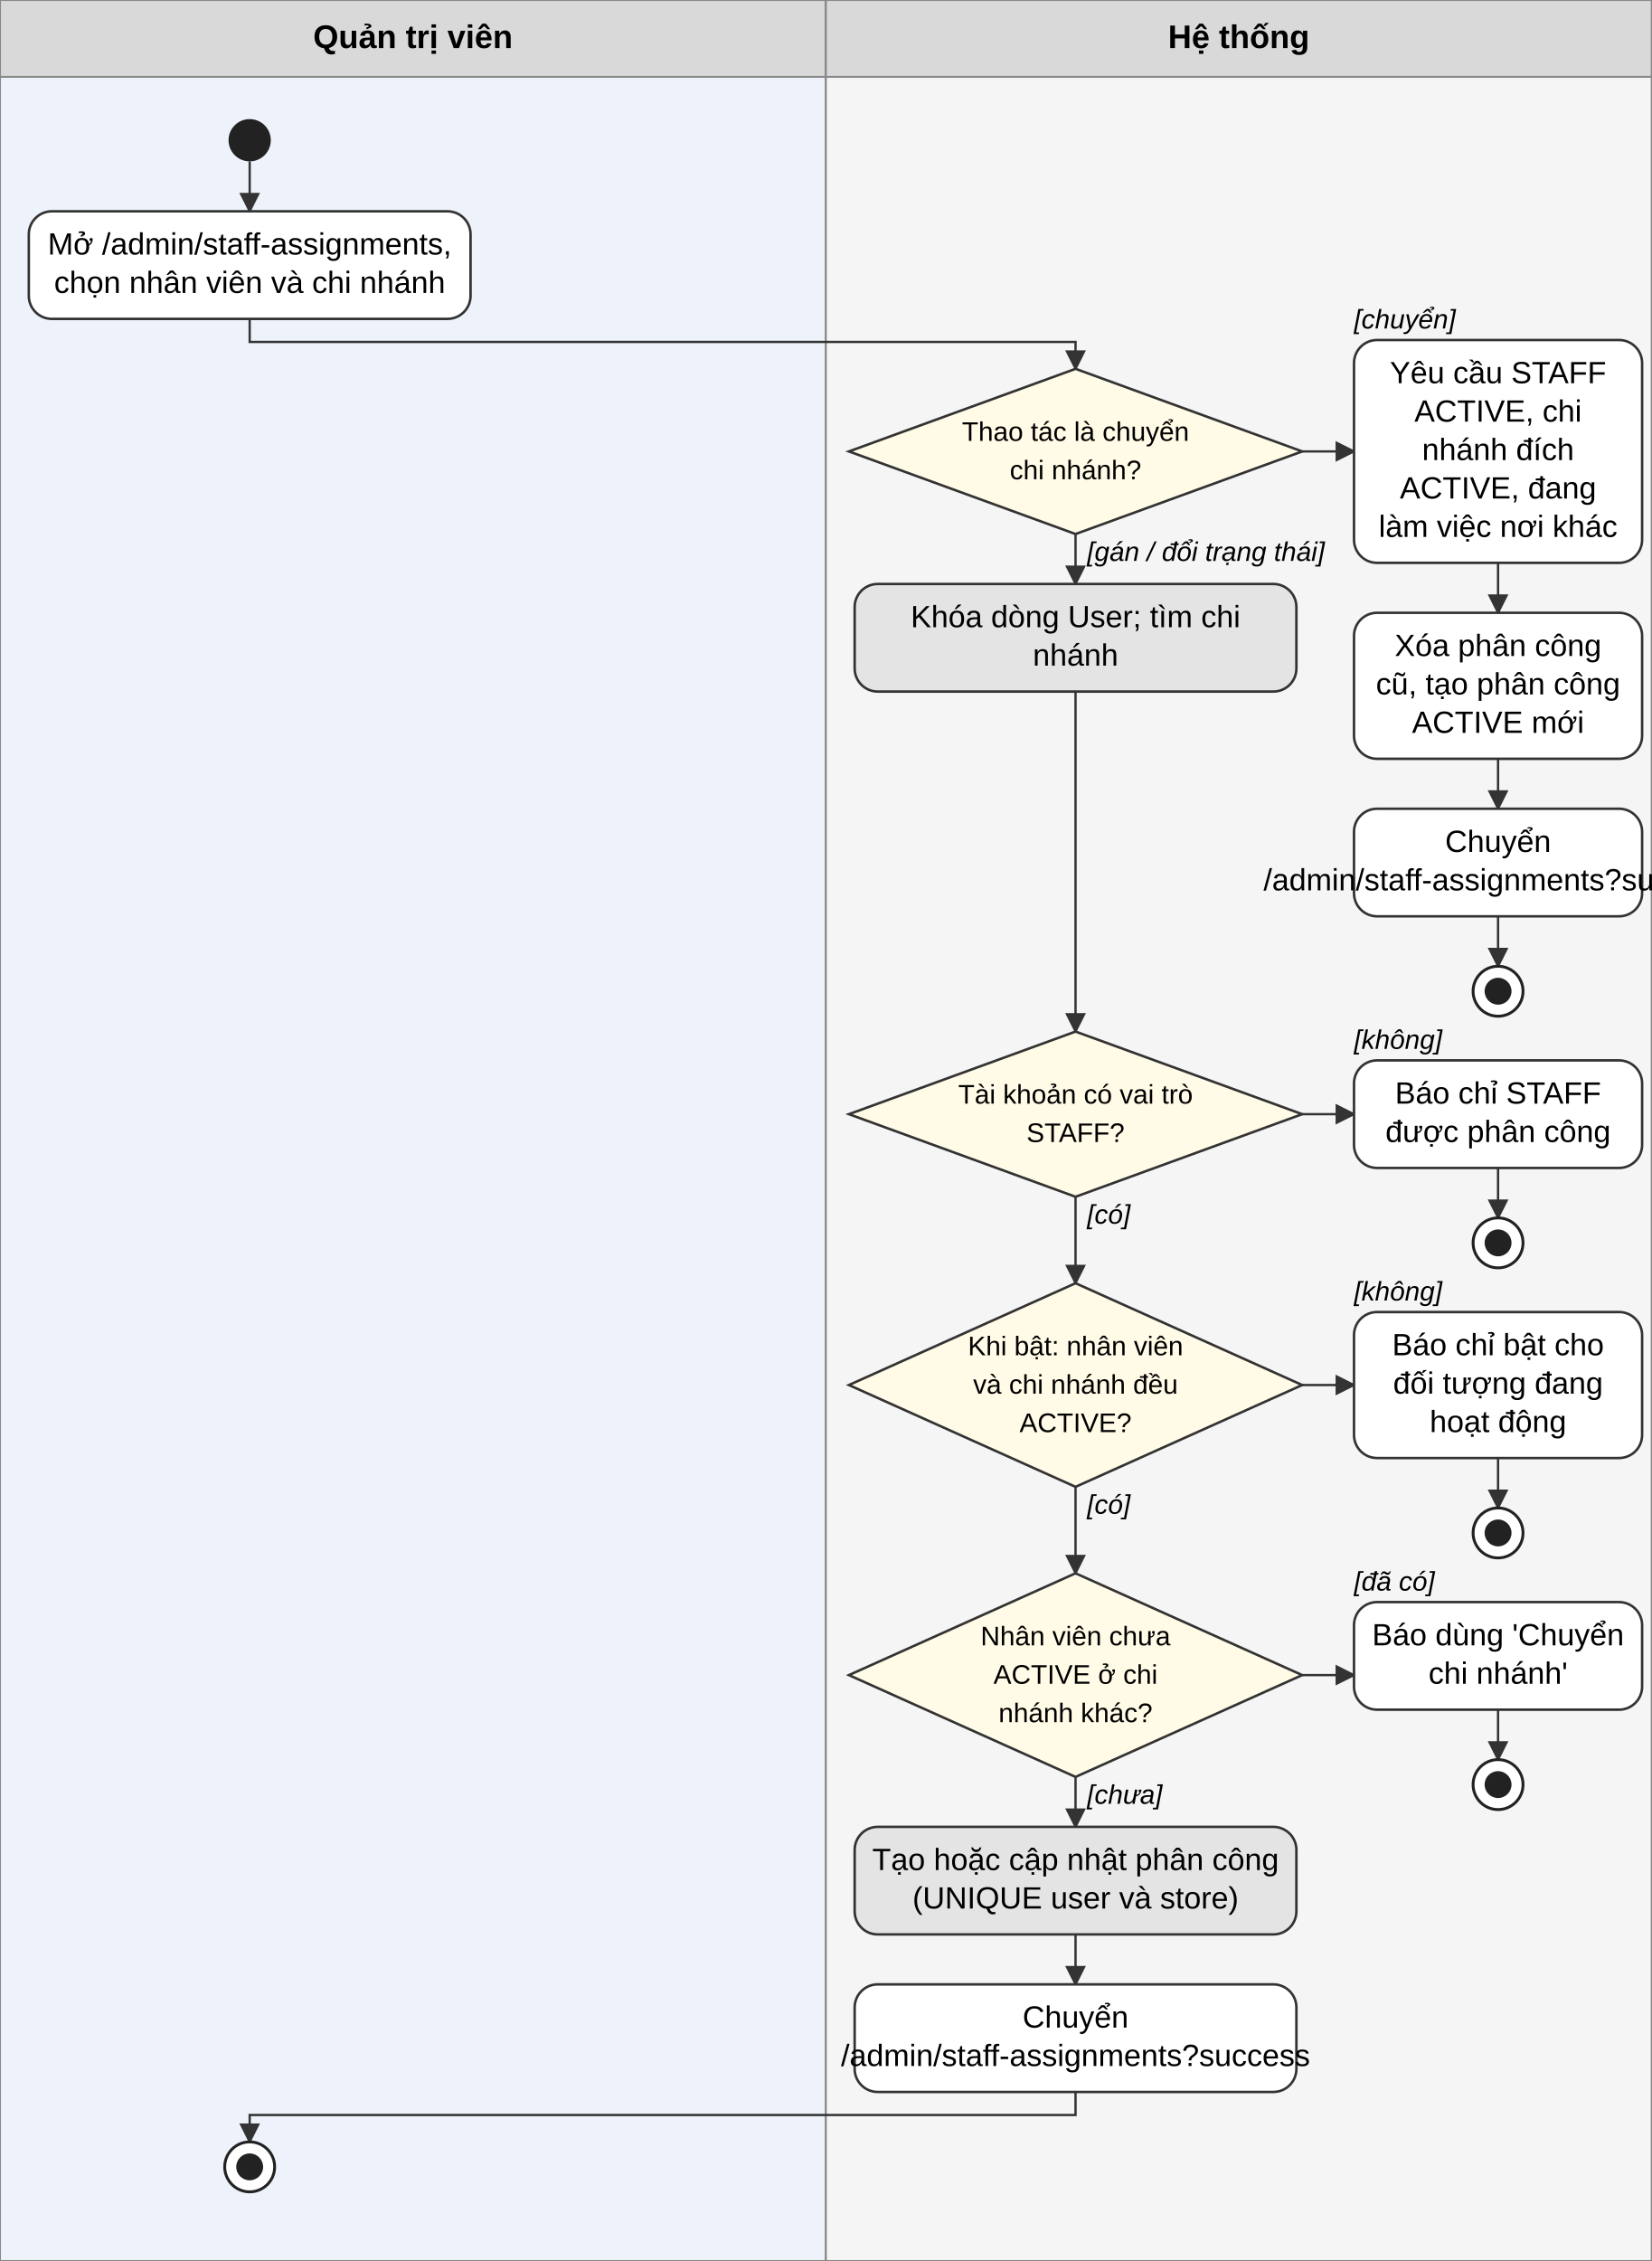
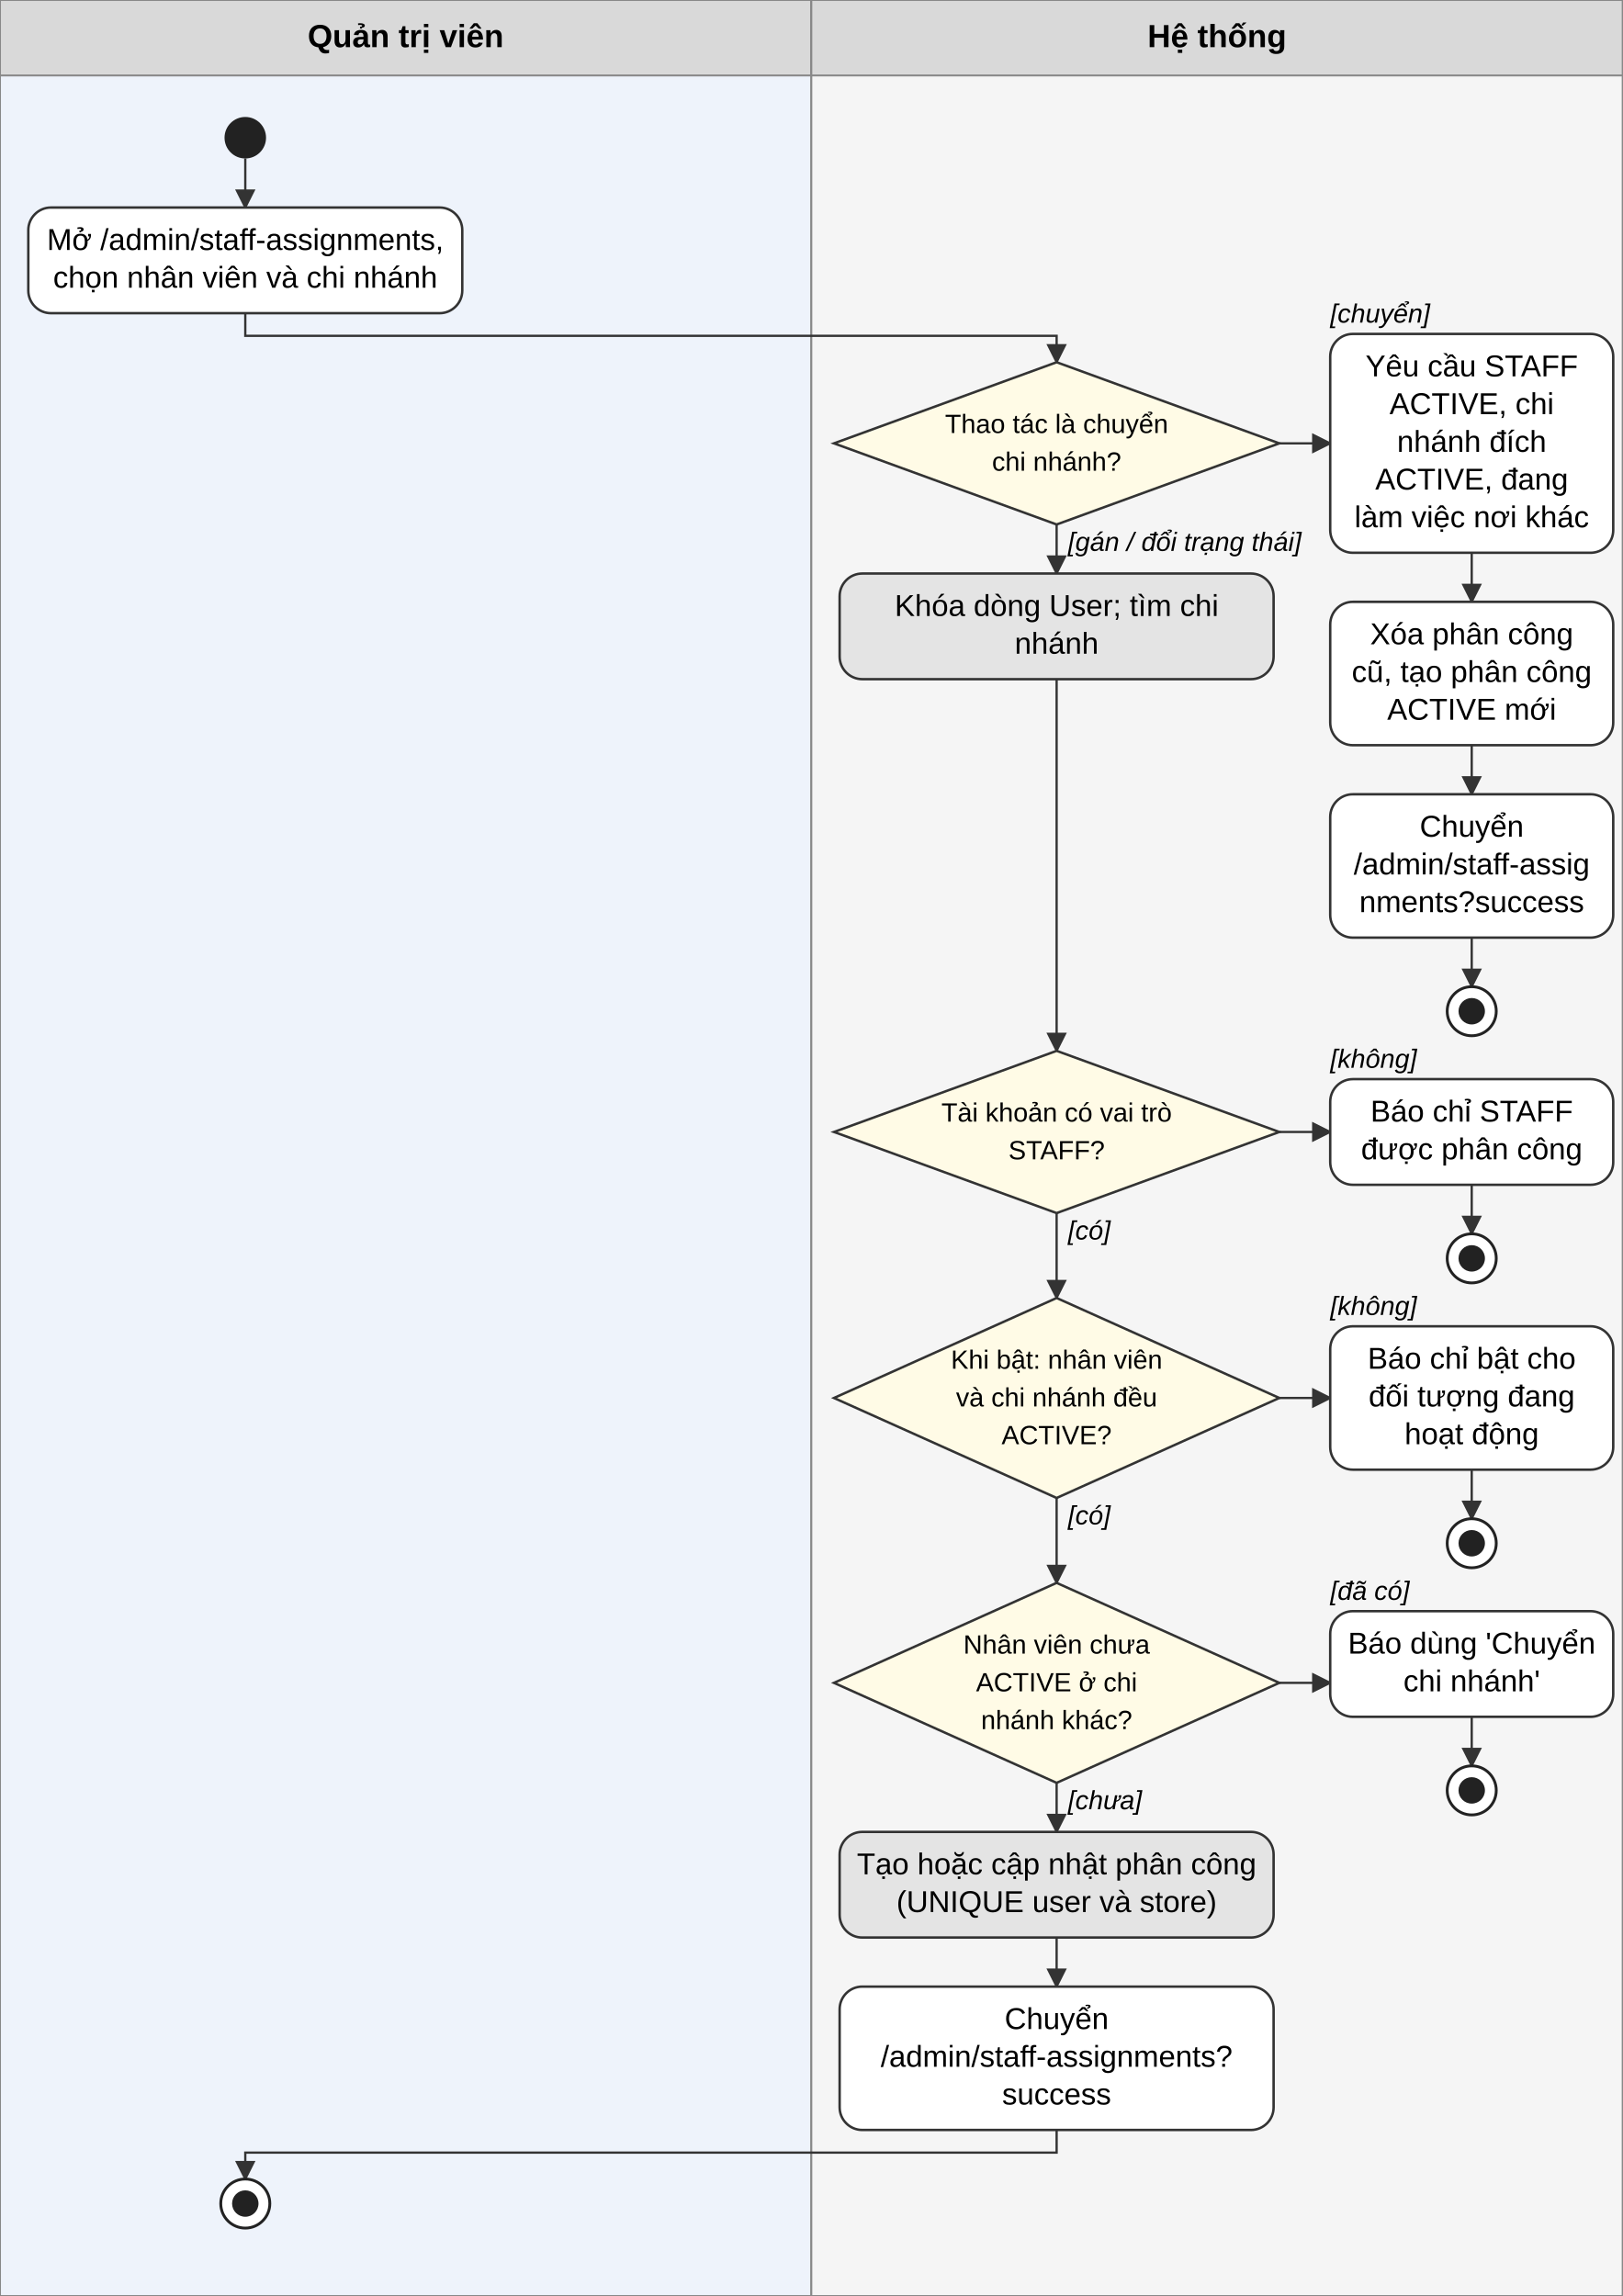
- <svg xmlns="http://www.w3.org/2000/svg" width="860" height="1177.0" viewBox="0 0 860 1177.0" font-family="Arial, Helvetica, sans-serif" font-size="16">
+ <svg xmlns="http://www.w3.org/2000/svg" width="860" height="1217.0" viewBox="0 0 860 1217.0" font-family="Arial, Helvetica, sans-serif" font-size="16">
  <defs>
    <marker id="a" markerWidth="9" markerHeight="9" refX="8" refY="4.5" orient="auto">
      <path d="M0,0 L9,4.5 L0,9 z" fill="#333" />
    </marker>
  </defs>
-   <rect width="860" height="1177.0" fill="#fff" />
-   <rect x="0" y="0" width="430" height="1177.0" fill="#eef3fb" stroke="#888" stroke-width="1" />
+   <rect width="860" height="1217.0" fill="#fff" />
+   <rect x="0" y="0" width="430" height="1217.0" fill="#eef3fb" stroke="#888" stroke-width="1" />
  <rect x="0" y="0" width="430" height="40" fill="#d9d9d9" stroke="#888" />
  <text x="215.0" y="25.0" text-anchor="middle" font-weight="bold" font-size="17">Quản trị viên</text>
-   <rect x="430" y="0" width="430" height="1177.0" fill="#f5f5f5" stroke="#888" stroke-width="1" />
+   <rect x="430" y="0" width="430" height="1217.0" fill="#f5f5f5" stroke="#888" stroke-width="1" />
  <rect x="430" y="0" width="430" height="40" fill="#d9d9d9" stroke="#888" />
  <text x="645.0" y="25.0" text-anchor="middle" font-weight="bold" font-size="17">Hệ thống</text>
  <polyline points="130,84 130,110" fill="none" stroke="#333" stroke-width="1.2" marker-end="url(#a)" />
  <polyline points="130,166 130,178 560,178 560,192" fill="none" stroke="#333" stroke-width="1.2" marker-end="url(#a)" />
  <polyline points="678,235.0 705.0,235.0" fill="none" stroke="#333" stroke-width="1.2" marker-end="url(#a)" />
  <polyline points="780,293.0 780,319.0" fill="none" stroke="#333" stroke-width="1.2" marker-end="url(#a)" />
  <polyline points="780,395.0 780,421.0" fill="none" stroke="#333" stroke-width="1.2" marker-end="url(#a)" />
-   <polyline points="780,477.0 780,503.0" fill="none" stroke="#333" stroke-width="1.2" marker-end="url(#a)" />
+   <polyline points="780,497.0 780,523.0" fill="none" stroke="#333" stroke-width="1.2" marker-end="url(#a)" />
  <polyline points="560,278 560,304" fill="none" stroke="#333" stroke-width="1.2" marker-end="url(#a)" />
-   <polyline points="560,360 560,537.0" fill="none" stroke="#333" stroke-width="1.2" marker-end="url(#a)" />
-   <polyline points="678,580.0 705.0,580.0" fill="none" stroke="#333" stroke-width="1.2" marker-end="url(#a)" />
-   <polyline points="780,608.0 780,634.0" fill="none" stroke="#333" stroke-width="1.2" marker-end="url(#a)" />
-   <polyline points="560,623.0 560,668.0" fill="none" stroke="#333" stroke-width="1.2" marker-end="url(#a)" />
-   <polyline points="678,721.0 705.0,721.0" fill="none" stroke="#333" stroke-width="1.2" marker-end="url(#a)" />
-   <polyline points="780,759.0 780,785.0" fill="none" stroke="#333" stroke-width="1.2" marker-end="url(#a)" />
-   <polyline points="560,774.0 560,819.0" fill="none" stroke="#333" stroke-width="1.2" marker-end="url(#a)" />
-   <polyline points="678,872.0 705.0,872.0" fill="none" stroke="#333" stroke-width="1.2" marker-end="url(#a)" />
-   <polyline points="780,890.0 780,916.0" fill="none" stroke="#333" stroke-width="1.2" marker-end="url(#a)" />
-   <polyline points="560,925.0 560,951.0" fill="none" stroke="#333" stroke-width="1.2" marker-end="url(#a)" />
-   <polyline points="560,1007.0 560,1033.0" fill="none" stroke="#333" stroke-width="1.2" marker-end="url(#a)" />
-   <polyline points="560,1089.0 560,1101.0 130,1101.0 130,1115.0" fill="none" stroke="#333" stroke-width="1.2" marker-end="url(#a)" />
+   <polyline points="560,360 560,557.0" fill="none" stroke="#333" stroke-width="1.2" marker-end="url(#a)" />
+   <polyline points="678,600.0 705.0,600.0" fill="none" stroke="#333" stroke-width="1.2" marker-end="url(#a)" />
+   <polyline points="780,628.0 780,654.0" fill="none" stroke="#333" stroke-width="1.2" marker-end="url(#a)" />
+   <polyline points="560,643.0 560,688.0" fill="none" stroke="#333" stroke-width="1.2" marker-end="url(#a)" />
+   <polyline points="678,741.0 705.0,741.0" fill="none" stroke="#333" stroke-width="1.2" marker-end="url(#a)" />
+   <polyline points="780,779.0 780,805.0" fill="none" stroke="#333" stroke-width="1.2" marker-end="url(#a)" />
+   <polyline points="560,794.0 560,839.0" fill="none" stroke="#333" stroke-width="1.2" marker-end="url(#a)" />
+   <polyline points="678,892.0 705.0,892.0" fill="none" stroke="#333" stroke-width="1.2" marker-end="url(#a)" />
+   <polyline points="780,910.0 780,936.0" fill="none" stroke="#333" stroke-width="1.2" marker-end="url(#a)" />
+   <polyline points="560,945.0 560,971.0" fill="none" stroke="#333" stroke-width="1.2" marker-end="url(#a)" />
+   <polyline points="560,1027.0 560,1053.0" fill="none" stroke="#333" stroke-width="1.2" marker-end="url(#a)" />
+   <polyline points="560,1129.0 560,1141.0 130,1141.0 130,1155.0" fill="none" stroke="#333" stroke-width="1.2" marker-end="url(#a)" />
  <circle cx="130" cy="73" r="11" fill="#222" />
  <rect x="15.0" y="110" width="230" height="56" rx="12" fill="#ffffff" stroke="#333" stroke-width="1.3" />
  <text x="130" y="132.5" text-anchor="middle">Mở /admin/staff-assignments,</text>
  <text x="130" y="152.5" text-anchor="middle">chọn nhân viên và chi nhánh</text>
  <polygon points="560,192 678,235.0 560,278 442,235.0" fill="#fffbe6" stroke="#333" stroke-width="1.3" />
  <text x="560" y="229.5" text-anchor="middle" font-size="14">Thao tác là chuyển</text>
  <text x="560" y="249.5" text-anchor="middle" font-size="14">chi nhánh?</text>
  <text x="705.0" y="171.0" font-size="14" font-style="italic">[chuyển]</text>
  <rect x="705.0" y="177.0" width="150" height="116" rx="12" fill="#ffffff" stroke="#333" stroke-width="1.3" />
  <text x="780" y="199.5" text-anchor="middle">Yêu cầu STAFF</text>
  <text x="780" y="219.5" text-anchor="middle">ACTIVE, chi</text>
  <text x="780" y="239.5" text-anchor="middle">nhánh đích</text>
  <text x="780" y="259.5" text-anchor="middle">ACTIVE, đang</text>
  <text x="780" y="279.5" text-anchor="middle">làm việc nơi khác</text>
  <rect x="705.0" y="319.0" width="150" height="76" rx="12" fill="#ffffff" stroke="#333" stroke-width="1.3" />
  <text x="780" y="341.5" text-anchor="middle">Xóa phân công</text>
  <text x="780" y="361.5" text-anchor="middle">cũ, tạo phân công</text>
  <text x="780" y="381.5" text-anchor="middle">ACTIVE mới</text>
-   <rect x="705.0" y="421.0" width="150" height="56" rx="12" fill="#ffffff" stroke="#333" stroke-width="1.3" />
+   <rect x="705.0" y="421.0" width="150" height="76" rx="12" fill="#ffffff" stroke="#333" stroke-width="1.3" />
  <text x="780" y="443.5" text-anchor="middle">Chuyển</text>
-   <text x="780" y="463.5" text-anchor="middle">/admin/staff-assignments?success</text>
-   <circle cx="780" cy="516.0" r="13" fill="#fff" stroke="#222" stroke-width="1.5" />
-   <circle cx="780" cy="516.0" r="7" fill="#222" />
+   <text x="780" y="463.5" text-anchor="middle">/admin/staff-assig</text>
+   <text x="780" y="483.5" text-anchor="middle">nments?success</text>
+   <circle cx="780" cy="536.0" r="13" fill="#fff" stroke="#222" stroke-width="1.5" />
+   <circle cx="780" cy="536.0" r="7" fill="#222" />
  <text x="566" y="292" font-size="14" font-style="italic">[gán / đổi trạng thái]</text>
  <rect x="445.0" y="304" width="230" height="56" rx="12" fill="#e4e4e4" stroke="#333" stroke-width="1.3" />
  <text x="560" y="326.5" text-anchor="middle">Khóa dòng User; tìm chi</text>
  <text x="560" y="346.5" text-anchor="middle">nhánh</text>
-   <polygon points="560,537.0 678,580.0 560,623.0 442,580.0" fill="#fffbe6" stroke="#333" stroke-width="1.3" />
-   <text x="560" y="574.5" text-anchor="middle" font-size="14">Tài khoản có vai trò</text>
-   <text x="560" y="594.5" text-anchor="middle" font-size="14">STAFF?</text>
-   <text x="705.0" y="546.0" font-size="14" font-style="italic">[không]</text>
-   <rect x="705.0" y="552.0" width="150" height="56" rx="12" fill="#ffffff" stroke="#333" stroke-width="1.3" />
-   <text x="780" y="574.5" text-anchor="middle">Báo chỉ STAFF</text>
-   <text x="780" y="594.5" text-anchor="middle">được phân công</text>
-   <circle cx="780" cy="647.0" r="13" fill="#fff" stroke="#222" stroke-width="1.5" />
-   <circle cx="780" cy="647.0" r="7" fill="#222" />
-   <text x="566" y="637.0" font-size="14" font-style="italic">[có]</text>
-   <polygon points="560,668.0 678,721.0 560,774.0 442,721.0" fill="#fffbe6" stroke="#333" stroke-width="1.3" />
-   <text x="560" y="705.5" text-anchor="middle" font-size="14">Khi bật: nhân viên</text>
-   <text x="560" y="725.5" text-anchor="middle" font-size="14">và chi nhánh đều</text>
-   <text x="560" y="745.5" text-anchor="middle" font-size="14">ACTIVE?</text>
-   <text x="705.0" y="677.0" font-size="14" font-style="italic">[không]</text>
-   <rect x="705.0" y="683.0" width="150" height="76" rx="12" fill="#ffffff" stroke="#333" stroke-width="1.3" />
-   <text x="780" y="705.5" text-anchor="middle">Báo chỉ bật cho</text>
-   <text x="780" y="725.5" text-anchor="middle">đối tượng đang</text>
-   <text x="780" y="745.5" text-anchor="middle">hoạt động</text>
-   <circle cx="780" cy="798.0" r="13" fill="#fff" stroke="#222" stroke-width="1.5" />
-   <circle cx="780" cy="798.0" r="7" fill="#222" />
-   <text x="566" y="788.0" font-size="14" font-style="italic">[có]</text>
-   <polygon points="560,819.0 678,872.0 560,925.0 442,872.0" fill="#fffbe6" stroke="#333" stroke-width="1.3" />
-   <text x="560" y="856.5" text-anchor="middle" font-size="14">Nhân viên chưa</text>
-   <text x="560" y="876.5" text-anchor="middle" font-size="14">ACTIVE ở chi</text>
-   <text x="560" y="896.5" text-anchor="middle" font-size="14">nhánh khác?</text>
-   <text x="705.0" y="828.0" font-size="14" font-style="italic">[đã có]</text>
-   <rect x="705.0" y="834.0" width="150" height="56" rx="12" fill="#ffffff" stroke="#333" stroke-width="1.3" />
-   <text x="780" y="856.5" text-anchor="middle">Báo dùng 'Chuyển</text>
-   <text x="780" y="876.5" text-anchor="middle">chi nhánh'</text>
-   <circle cx="780" cy="929.0" r="13" fill="#fff" stroke="#222" stroke-width="1.5" />
-   <circle cx="780" cy="929.0" r="7" fill="#222" />
-   <text x="566" y="939.0" font-size="14" font-style="italic">[chưa]</text>
-   <rect x="445.0" y="951.0" width="230" height="56" rx="12" fill="#e4e4e4" stroke="#333" stroke-width="1.3" />
-   <text x="560" y="973.5" text-anchor="middle">Tạo hoặc cập nhật phân công</text>
-   <text x="560" y="993.5" text-anchor="middle">(UNIQUE user và store)</text>
-   <rect x="445.0" y="1033.0" width="230" height="56" rx="12" fill="#ffffff" stroke="#333" stroke-width="1.3" />
-   <text x="560" y="1055.5" text-anchor="middle">Chuyển</text>
-   <text x="560" y="1075.5" text-anchor="middle">/admin/staff-assignments?success</text>
-   <circle cx="130" cy="1128.0" r="13" fill="#fff" stroke="#222" stroke-width="1.5" />
-   <circle cx="130" cy="1128.0" r="7" fill="#222" />
+   <polygon points="560,557.0 678,600.0 560,643.0 442,600.0" fill="#fffbe6" stroke="#333" stroke-width="1.3" />
+   <text x="560" y="594.5" text-anchor="middle" font-size="14">Tài khoản có vai trò</text>
+   <text x="560" y="614.5" text-anchor="middle" font-size="14">STAFF?</text>
+   <text x="705.0" y="566.0" font-size="14" font-style="italic">[không]</text>
+   <rect x="705.0" y="572.0" width="150" height="56" rx="12" fill="#ffffff" stroke="#333" stroke-width="1.3" />
+   <text x="780" y="594.5" text-anchor="middle">Báo chỉ STAFF</text>
+   <text x="780" y="614.5" text-anchor="middle">được phân công</text>
+   <circle cx="780" cy="667.0" r="13" fill="#fff" stroke="#222" stroke-width="1.5" />
+   <circle cx="780" cy="667.0" r="7" fill="#222" />
+   <text x="566" y="657.0" font-size="14" font-style="italic">[có]</text>
+   <polygon points="560,688.0 678,741.0 560,794.0 442,741.0" fill="#fffbe6" stroke="#333" stroke-width="1.3" />
+   <text x="560" y="725.5" text-anchor="middle" font-size="14">Khi bật: nhân viên</text>
+   <text x="560" y="745.5" text-anchor="middle" font-size="14">và chi nhánh đều</text>
+   <text x="560" y="765.5" text-anchor="middle" font-size="14">ACTIVE?</text>
+   <text x="705.0" y="697.0" font-size="14" font-style="italic">[không]</text>
+   <rect x="705.0" y="703.0" width="150" height="76" rx="12" fill="#ffffff" stroke="#333" stroke-width="1.3" />
+   <text x="780" y="725.5" text-anchor="middle">Báo chỉ bật cho</text>
+   <text x="780" y="745.5" text-anchor="middle">đối tượng đang</text>
+   <text x="780" y="765.5" text-anchor="middle">hoạt động</text>
+   <circle cx="780" cy="818.0" r="13" fill="#fff" stroke="#222" stroke-width="1.5" />
+   <circle cx="780" cy="818.0" r="7" fill="#222" />
+   <text x="566" y="808.0" font-size="14" font-style="italic">[có]</text>
+   <polygon points="560,839.0 678,892.0 560,945.0 442,892.0" fill="#fffbe6" stroke="#333" stroke-width="1.3" />
+   <text x="560" y="876.5" text-anchor="middle" font-size="14">Nhân viên chưa</text>
+   <text x="560" y="896.5" text-anchor="middle" font-size="14">ACTIVE ở chi</text>
+   <text x="560" y="916.5" text-anchor="middle" font-size="14">nhánh khác?</text>
+   <text x="705.0" y="848.0" font-size="14" font-style="italic">[đã có]</text>
+   <rect x="705.0" y="854.0" width="150" height="56" rx="12" fill="#ffffff" stroke="#333" stroke-width="1.3" />
+   <text x="780" y="876.5" text-anchor="middle">Báo dùng 'Chuyển</text>
+   <text x="780" y="896.5" text-anchor="middle">chi nhánh'</text>
+   <circle cx="780" cy="949.0" r="13" fill="#fff" stroke="#222" stroke-width="1.5" />
+   <circle cx="780" cy="949.0" r="7" fill="#222" />
+   <text x="566" y="959.0" font-size="14" font-style="italic">[chưa]</text>
+   <rect x="445.0" y="971.0" width="230" height="56" rx="12" fill="#e4e4e4" stroke="#333" stroke-width="1.3" />
+   <text x="560" y="993.5" text-anchor="middle">Tạo hoặc cập nhật phân công</text>
+   <text x="560" y="1013.5" text-anchor="middle">(UNIQUE user và store)</text>
+   <rect x="445.0" y="1053.0" width="230" height="76" rx="12" fill="#ffffff" stroke="#333" stroke-width="1.3" />
+   <text x="560" y="1075.5" text-anchor="middle">Chuyển</text>
+   <text x="560" y="1095.5" text-anchor="middle">/admin/staff-assignments?</text>
+   <text x="560" y="1115.5" text-anchor="middle">success</text>
+   <circle cx="130" cy="1168.0" r="13" fill="#fff" stroke="#222" stroke-width="1.5" />
+   <circle cx="130" cy="1168.0" r="7" fill="#222" />
</svg>
